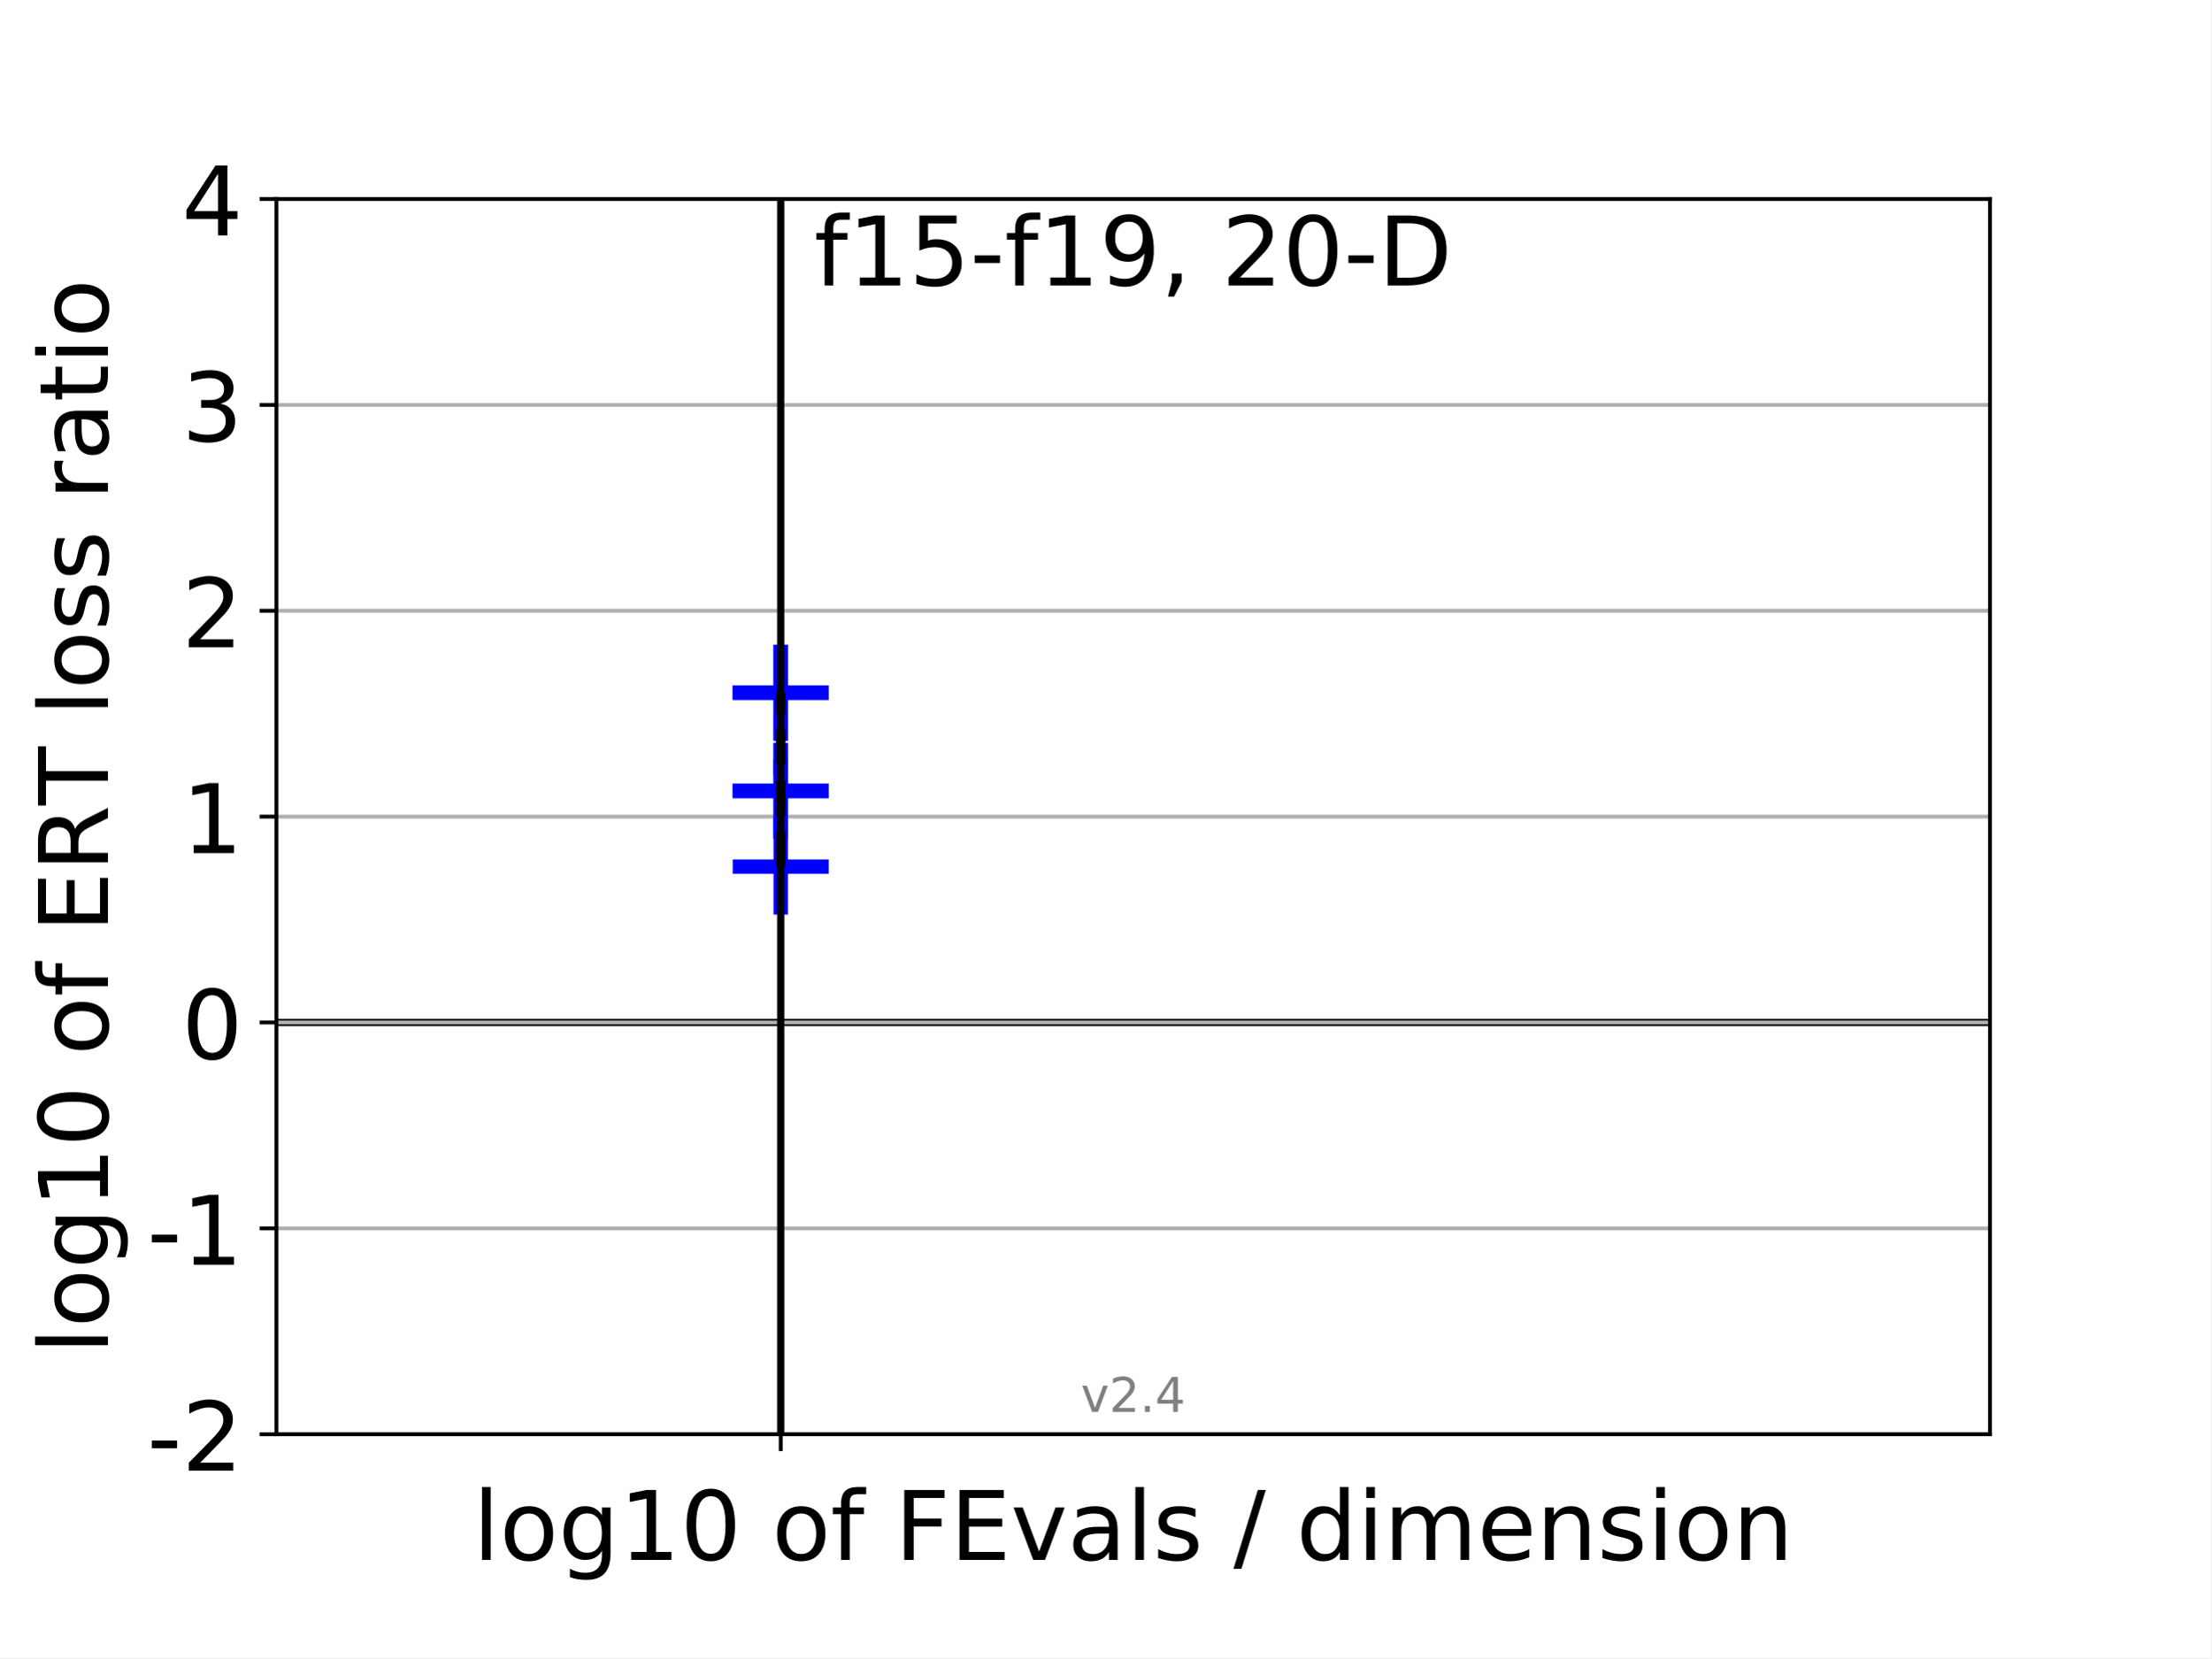
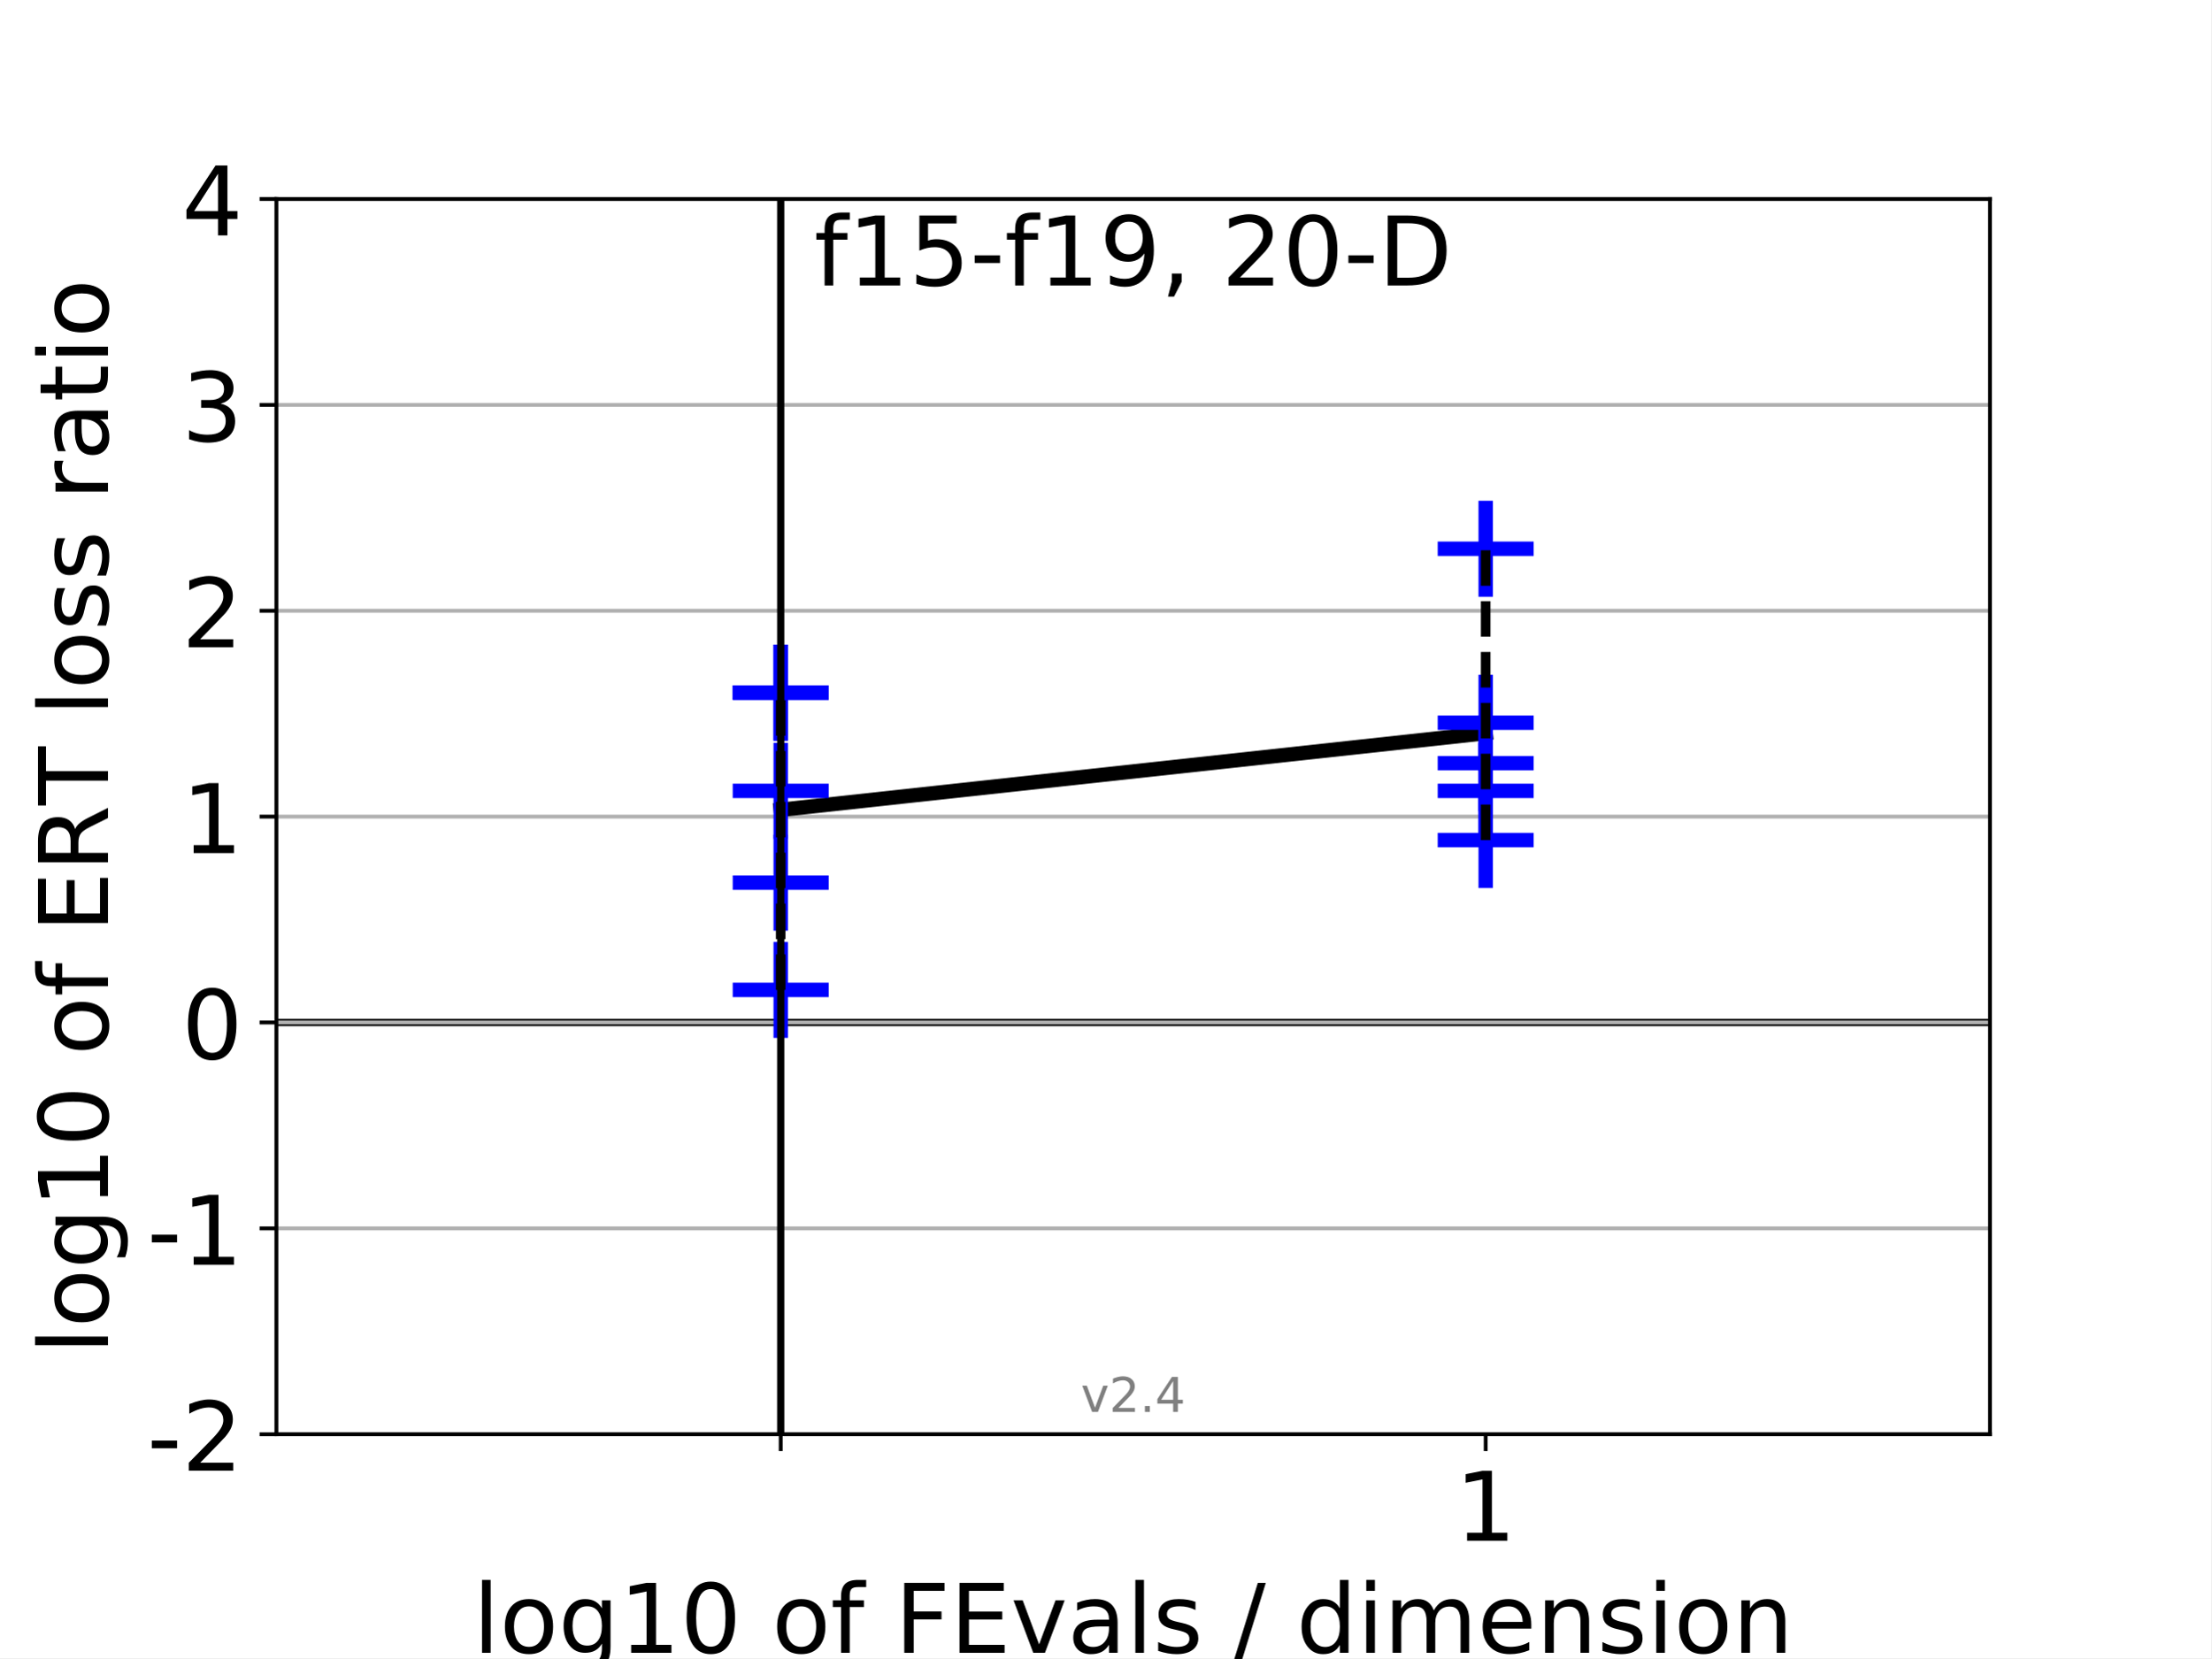
<svg xmlns="http://www.w3.org/2000/svg" xmlns:xlink="http://www.w3.org/1999/xlink" height="345.6pt" version="1.1" viewBox="0 0 460.8 345.6" width="460.8pt">
  <defs>
    <style type="text/css">
*{stroke-linecap:butt;stroke-linejoin:round;}
  </style>
  </defs>
  <g id="figure_1">
    <g id="patch_1">
      <path d="M 0 345.6  L 460.8 345.6  L 460.8 0  L 0 0  z " style="fill:#ffffff;" />
    </g>
    <g id="axes_1">
      <g id="patch_2">
        <path d="M 57.6 298.944  L 414.72 298.944  L 414.72 41.472  L 57.6 41.472  z " style="fill:#ffffff;" />
      </g>
      <g id="line2d_1">
-         <path clip-path="url(#p8404d0569c)" d="M 57.6 213.12  L 414.72 213.12  " style="fill:none;stroke:#000000;stroke-linecap:square;stroke-width:1.5;" />
+         <path clip-path="url(#p4c241a4442)" d="M 57.6 213.12  L 414.72 213.12  " style="fill:none;stroke:#000000;stroke-linecap:square;stroke-width:1.5;" />
      </g>
      <g id="matplotlib.axis_1">
        <g id="xtick_1">
          <g id="line2d_2">
            <defs>
-               <path d="M 0 0  L 0 3.5  " id="m98335d6343" style="stroke:#000000;stroke-width:0.8;" />
-             </defs>
-             <g>
-               <use style="stroke:#000000;stroke-width:0.8;" x="162.699" xlink:href="#m98335d6343" y="298.944" />
-             </g>
-           </g>
-         </g>
-         <g id="text_1">
+               <path d="M 0 0  L 0 3.5  " id="m4723fbca60" style="stroke:#000000;stroke-width:0.8;" />
+             </defs>
+             <g>
+               <use style="stroke:#000000;stroke-width:0.8;" x="162.699" xlink:href="#m4723fbca60" y="298.944" />
+             </g>
+           </g>
+         </g>
+         <g id="xtick_2">
+           <g id="line2d_3">
+             <g>
+               <use style="stroke:#000000;stroke-width:0.8;" x="309.621" xlink:href="#m4723fbca60" y="298.944" />
+             </g>
+           </g>
+           <g id="text_1">
+             <defs>
+               <path d="M 12.406 8.297  L 28.516 8.297  L 28.516 63.922  L 10.984 60.406  L 10.984 69.391  L 28.422 72.906  L 38.281 72.906  L 38.281 8.297  L 54.391 8.297  L 54.391 0  L 12.406 0  z " id="DejaVuSans-49" />
+             </defs>
+             <g transform="translate(303.2585 321.1409)scale(0.2 -0.2)">
+               <use xlink:href="#DejaVuSans-49" />
+             </g>
+           </g>
+         </g>
+         <g id="text_2">
          <defs>
            <path d="M 9.422 75.984  L 18.406 75.984  L 18.406 0  L 9.422 0  z " id="DejaVuSans-108" />
            <path d="M 30.609 48.391  Q 23.391 48.391 19.188 42.75  Q 14.984 37.109 14.984 27.297  Q 14.984 17.484 19.156 11.844  Q 23.344 6.203 30.609 6.203  Q 37.797 6.203 41.984 11.859  Q 46.188 17.531 46.188 27.297  Q 46.188 37.016 41.984 42.703  Q 37.797 48.391 30.609 48.391  z M 30.609 56  Q 42.328 56 49.016 48.375  Q 55.719 40.766 55.719 27.297  Q 55.719 13.875 49.016 6.219  Q 42.328 -1.422 30.609 -1.422  Q 18.844 -1.422 12.172 6.219  Q 5.516 13.875 5.516 27.297  Q 5.516 40.766 12.172 48.375  Q 18.844 56 30.609 56  z " id="DejaVuSans-111" />
            <path d="M 45.406 27.984  Q 45.406 37.75 41.375 43.109  Q 37.359 48.484 30.078 48.484  Q 22.859 48.484 18.828 43.109  Q 14.797 37.75 14.797 27.984  Q 14.797 18.266 18.828 12.891  Q 22.859 7.516 30.078 7.516  Q 37.359 7.516 41.375 12.891  Q 45.406 18.266 45.406 27.984  z M 54.391 6.781  Q 54.391 -7.172 48.188 -13.984  Q 42 -20.797 29.203 -20.797  Q 24.469 -20.797 20.266 -20.094  Q 16.062 -19.391 12.109 -17.922  L 12.109 -9.188  Q 16.062 -11.328 19.922 -12.344  Q 23.781 -13.375 27.781 -13.375  Q 36.625 -13.375 41.016 -8.766  Q 45.406 -4.156 45.406 5.172  L 45.406 9.625  Q 42.625 4.781 38.281 2.391  Q 33.938 0 27.875 0  Q 17.828 0 11.672 7.656  Q 5.516 15.328 5.516 27.984  Q 5.516 40.672 11.672 48.328  Q 17.828 56 27.875 56  Q 33.938 56 38.281 53.609  Q 42.625 51.219 45.406 46.391  L 45.406 54.688  L 54.391 54.688  z " id="DejaVuSans-103" />
-             <path d="M 12.406 8.297  L 28.516 8.297  L 28.516 63.922  L 10.984 60.406  L 10.984 69.391  L 28.422 72.906  L 38.281 72.906  L 38.281 8.297  L 54.391 8.297  L 54.391 0  L 12.406 0  z " id="DejaVuSans-49" />
            <path d="M 31.781 66.406  Q 24.172 66.406 20.328 58.906  Q 16.5 51.422 16.5 36.375  Q 16.5 21.391 20.328 13.891  Q 24.172 6.391 31.781 6.391  Q 39.453 6.391 43.281 13.891  Q 47.125 21.391 47.125 36.375  Q 47.125 51.422 43.281 58.906  Q 39.453 66.406 31.781 66.406  z M 31.781 74.219  Q 44.047 74.219 50.516 64.516  Q 56.984 54.828 56.984 36.375  Q 56.984 17.969 50.516 8.266  Q 44.047 -1.422 31.781 -1.422  Q 19.531 -1.422 13.062 8.266  Q 6.594 17.969 6.594 36.375  Q 6.594 54.828 13.062 64.516  Q 19.531 74.219 31.781 74.219  z " id="DejaVuSans-48" />
            <path id="DejaVuSans-32" />
            <path d="M 37.109 75.984  L 37.109 68.5  L 28.516 68.5  Q 23.688 68.5 21.797 66.547  Q 19.922 64.594 19.922 59.516  L 19.922 54.688  L 34.719 54.688  L 34.719 47.703  L 19.922 47.703  L 19.922 0  L 10.891 0  L 10.891 47.703  L 2.297 47.703  L 2.297 54.688  L 10.891 54.688  L 10.891 58.5  Q 10.891 67.625 15.141 71.797  Q 19.391 75.984 28.609 75.984  z " id="DejaVuSans-102" />
            <path d="M 9.812 72.906  L 51.703 72.906  L 51.703 64.594  L 19.672 64.594  L 19.672 43.109  L 48.578 43.109  L 48.578 34.812  L 19.672 34.812  L 19.672 0  L 9.812 0  z " id="DejaVuSans-70" />
            <path d="M 9.812 72.906  L 55.906 72.906  L 55.906 64.594  L 19.672 64.594  L 19.672 43.016  L 54.391 43.016  L 54.391 34.719  L 19.672 34.719  L 19.672 8.297  L 56.781 8.297  L 56.781 0  L 9.812 0  z " id="DejaVuSans-69" />
            <path d="M 2.984 54.688  L 12.5 54.688  L 29.594 8.797  L 46.688 54.688  L 56.203 54.688  L 35.688 0  L 23.484 0  z " id="DejaVuSans-118" />
            <path d="M 34.281 27.484  Q 23.391 27.484 19.188 25  Q 14.984 22.516 14.984 16.5  Q 14.984 11.719 18.141 8.906  Q 21.297 6.109 26.703 6.109  Q 34.188 6.109 38.703 11.406  Q 43.219 16.703 43.219 25.484  L 43.219 27.484  z M 52.203 31.203  L 52.203 0  L 43.219 0  L 43.219 8.297  Q 40.141 3.328 35.547 0.953  Q 30.953 -1.422 24.312 -1.422  Q 15.922 -1.422 10.953 3.297  Q 6 8.016 6 15.922  Q 6 25.141 12.172 29.828  Q 18.359 34.516 30.609 34.516  L 43.219 34.516  L 43.219 35.406  Q 43.219 41.609 39.141 45  Q 35.062 48.391 27.688 48.391  Q 23 48.391 18.547 47.266  Q 14.109 46.141 10.016 43.891  L 10.016 52.203  Q 14.938 54.109 19.578 55.047  Q 24.219 56 28.609 56  Q 40.484 56 46.344 49.844  Q 52.203 43.703 52.203 31.203  z " id="DejaVuSans-97" />
            <path d="M 44.281 53.078  L 44.281 44.578  Q 40.484 46.531 36.375 47.5  Q 32.281 48.484 27.875 48.484  Q 21.188 48.484 17.844 46.438  Q 14.5 44.391 14.5 40.281  Q 14.5 37.156 16.891 35.375  Q 19.281 33.594 26.516 31.984  L 29.594 31.297  Q 39.156 29.25 43.188 25.516  Q 47.219 21.781 47.219 15.094  Q 47.219 7.469 41.188 3.016  Q 35.156 -1.422 24.609 -1.422  Q 20.219 -1.422 15.453 -0.562  Q 10.688 0.297 5.422 2  L 5.422 11.281  Q 10.406 8.688 15.234 7.391  Q 20.062 6.109 24.812 6.109  Q 31.156 6.109 34.562 8.281  Q 37.984 10.453 37.984 14.406  Q 37.984 18.062 35.516 20.016  Q 33.062 21.969 24.703 23.781  L 21.578 24.516  Q 13.234 26.266 9.516 29.906  Q 5.812 33.547 5.812 39.891  Q 5.812 47.609 11.281 51.797  Q 16.75 56 26.812 56  Q 31.781 56 36.172 55.266  Q 40.578 54.547 44.281 53.078  z " id="DejaVuSans-115" />
            <path d="M 25.391 72.906  L 33.688 72.906  L 8.297 -9.281  L 0 -9.281  z " id="DejaVuSans-47" />
            <path d="M 45.406 46.391  L 45.406 75.984  L 54.391 75.984  L 54.391 0  L 45.406 0  L 45.406 8.203  Q 42.578 3.328 38.25 0.953  Q 33.938 -1.422 27.875 -1.422  Q 17.969 -1.422 11.734 6.484  Q 5.516 14.406 5.516 27.297  Q 5.516 40.188 11.734 48.094  Q 17.969 56 27.875 56  Q 33.938 56 38.25 53.625  Q 42.578 51.266 45.406 46.391  z M 14.797 27.297  Q 14.797 17.391 18.875 11.75  Q 22.953 6.109 30.078 6.109  Q 37.203 6.109 41.297 11.75  Q 45.406 17.391 45.406 27.297  Q 45.406 37.203 41.297 42.844  Q 37.203 48.484 30.078 48.484  Q 22.953 48.484 18.875 42.844  Q 14.797 37.203 14.797 27.297  z " id="DejaVuSans-100" />
            <path d="M 9.422 54.688  L 18.406 54.688  L 18.406 0  L 9.422 0  z M 9.422 75.984  L 18.406 75.984  L 18.406 64.594  L 9.422 64.594  z " id="DejaVuSans-105" />
            <path d="M 52 44.188  Q 55.375 50.25 60.062 53.125  Q 64.75 56 71.094 56  Q 79.641 56 84.281 50.016  Q 88.922 44.047 88.922 33.016  L 88.922 0  L 79.891 0  L 79.891 32.719  Q 79.891 40.578 77.094 44.375  Q 74.312 48.188 68.609 48.188  Q 61.625 48.188 57.562 43.547  Q 53.516 38.922 53.516 30.906  L 53.516 0  L 44.484 0  L 44.484 32.719  Q 44.484 40.625 41.703 44.406  Q 38.922 48.188 33.109 48.188  Q 26.219 48.188 22.156 43.531  Q 18.109 38.875 18.109 30.906  L 18.109 0  L 9.078 0  L 9.078 54.688  L 18.109 54.688  L 18.109 46.188  Q 21.188 51.219 25.484 53.609  Q 29.781 56 35.688 56  Q 41.656 56 45.828 52.969  Q 50 49.953 52 44.188  z " id="DejaVuSans-109" />
            <path d="M 56.203 29.594  L 56.203 25.203  L 14.891 25.203  Q 15.484 15.922 20.484 11.062  Q 25.484 6.203 34.422 6.203  Q 39.594 6.203 44.453 7.469  Q 49.312 8.734 54.109 11.281  L 54.109 2.781  Q 49.266 0.734 44.188 -0.344  Q 39.109 -1.422 33.891 -1.422  Q 20.797 -1.422 13.156 6.188  Q 5.516 13.812 5.516 26.812  Q 5.516 40.234 12.766 48.109  Q 20.016 56 32.328 56  Q 43.359 56 49.781 48.891  Q 56.203 41.797 56.203 29.594  z M 47.219 32.234  Q 47.125 39.594 43.094 43.984  Q 39.062 48.391 32.422 48.391  Q 24.906 48.391 20.391 44.141  Q 15.875 39.891 15.188 32.172  z " id="DejaVuSans-101" />
            <path d="M 54.891 33.016  L 54.891 0  L 45.906 0  L 45.906 32.719  Q 45.906 40.484 42.875 44.328  Q 39.844 48.188 33.797 48.188  Q 26.516 48.188 22.312 43.547  Q 18.109 38.922 18.109 30.906  L 18.109 0  L 9.078 0  L 9.078 54.688  L 18.109 54.688  L 18.109 46.188  Q 21.344 51.125 25.703 53.562  Q 30.078 56 35.797 56  Q 45.219 56 50.047 50.172  Q 54.891 44.344 54.891 33.016  z " id="DejaVuSans-110" />
          </defs>
-           <g transform="translate(98.56312 325.1409)scale(0.2 -0.2)">
+           <g transform="translate(98.56312 344.4971)scale(0.2 -0.2)">
            <use xlink:href="#DejaVuSans-108" />
            <use x="27.783" xlink:href="#DejaVuSans-111" />
            <use x="88.965" xlink:href="#DejaVuSans-103" />
            <use x="152.441" xlink:href="#DejaVuSans-49" />
            <use x="216.064" xlink:href="#DejaVuSans-48" />
            <use x="279.688" xlink:href="#DejaVuSans-32" />
            <use x="311.475" xlink:href="#DejaVuSans-111" />
            <use x="372.656" xlink:href="#DejaVuSans-102" />
            <use x="407.861" xlink:href="#DejaVuSans-32" />
            <use x="439.648" xlink:href="#DejaVuSans-70" />
            <use x="497.168" xlink:href="#DejaVuSans-69" />
            <use x="560.352" xlink:href="#DejaVuSans-118" />
            <use x="619.531" xlink:href="#DejaVuSans-97" />
            <use x="680.811" xlink:href="#DejaVuSans-108" />
            <use x="708.594" xlink:href="#DejaVuSans-115" />
            <use x="760.693" xlink:href="#DejaVuSans-32" />
            <use x="792.48" xlink:href="#DejaVuSans-47" />
            <use x="826.172" xlink:href="#DejaVuSans-32" />
            <use x="857.959" xlink:href="#DejaVuSans-100" />
            <use x="921.436" xlink:href="#DejaVuSans-105" />
            <use x="949.219" xlink:href="#DejaVuSans-109" />
            <use x="1046.631" xlink:href="#DejaVuSans-101" />
            <use x="1108.154" xlink:href="#DejaVuSans-110" />
            <use x="1171.533" xlink:href="#DejaVuSans-115" />
            <use x="1223.633" xlink:href="#DejaVuSans-105" />
            <use x="1251.416" xlink:href="#DejaVuSans-111" />
            <use x="1312.598" xlink:href="#DejaVuSans-110" />
          </g>
        </g>
      </g>
      <g id="matplotlib.axis_2">
        <g id="ytick_1">
-           <g id="line2d_3">
-             <path clip-path="url(#p8404d0569c)" d="M 57.6 298.944  L 414.72 298.944  " style="fill:none;stroke:#b0b0b0;stroke-linecap:square;stroke-width:0.8;" />
-           </g>
          <g id="line2d_4">
-             <defs>
-               <path d="M 0 0  L -3.5 0  " id="m80333fcf79" style="stroke:#000000;stroke-width:0.8;" />
-             </defs>
-             <g>
-               <use style="stroke:#000000;stroke-width:0.8;" x="57.6" xlink:href="#m80333fcf79" y="298.944" />
-             </g>
-           </g>
-           <g id="text_2">
+             <path clip-path="url(#p4c241a4442)" d="M 57.6 298.944  L 414.72 298.944  " style="fill:none;stroke:#b0b0b0;stroke-linecap:square;stroke-width:0.8;" />
+           </g>
+           <g id="line2d_5">
+             <defs>
+               <path d="M 0 0  L -3.5 0  " id="mf05683f860" style="stroke:#000000;stroke-width:0.8;" />
+             </defs>
+             <g>
+               <use style="stroke:#000000;stroke-width:0.8;" x="57.6" xlink:href="#mf05683f860" y="298.944" />
+             </g>
+           </g>
+           <g id="text_3">
            <defs>
              <path d="M 4.891 31.391  L 31.203 31.391  L 31.203 23.391  L 4.891 23.391  z " id="DejaVuSans-45" />
              <path d="M 19.188 8.297  L 53.609 8.297  L 53.609 0  L 7.328 0  L 7.328 8.297  Q 12.938 14.109 22.625 23.891  Q 32.328 33.688 34.812 36.531  Q 39.547 41.844 41.422 45.531  Q 43.312 49.219 43.312 52.781  Q 43.312 58.594 39.234 62.25  Q 35.156 65.922 28.609 65.922  Q 23.969 65.922 18.812 64.312  Q 13.672 62.703 7.812 59.422  L 7.812 69.391  Q 13.766 71.781 18.938 73  Q 24.125 74.219 28.422 74.219  Q 39.75 74.219 46.484 68.547  Q 53.219 62.891 53.219 53.422  Q 53.219 48.922 51.531 44.891  Q 49.859 40.875 45.406 35.406  Q 44.188 33.984 37.641 27.219  Q 31.109 20.453 19.188 8.297  z " id="DejaVuSans-50" />
            </defs>
            <g transform="translate(30.65938 306.5424)scale(0.2 -0.2)">
              <use xlink:href="#DejaVuSans-45" />
              <use x="36.084" xlink:href="#DejaVuSans-50" />
            </g>
          </g>
        </g>
        <g id="ytick_2">
-           <g id="line2d_5">
-             <path clip-path="url(#p8404d0569c)" d="M 57.6 256.032  L 414.72 256.032  " style="fill:none;stroke:#b0b0b0;stroke-linecap:square;stroke-width:0.8;" />
-           </g>
          <g id="line2d_6">
-             <g>
-               <use style="stroke:#000000;stroke-width:0.8;" x="57.6" xlink:href="#m80333fcf79" y="256.032" />
-             </g>
-           </g>
-           <g id="text_3">
+             <path clip-path="url(#p4c241a4442)" d="M 57.6 256.032  L 414.72 256.032  " style="fill:none;stroke:#b0b0b0;stroke-linecap:square;stroke-width:0.8;" />
+           </g>
+           <g id="line2d_7">
+             <g>
+               <use style="stroke:#000000;stroke-width:0.8;" x="57.6" xlink:href="#mf05683f860" y="256.032" />
+             </g>
+           </g>
+           <g id="text_4">
            <g transform="translate(30.65938 263.6304)scale(0.2 -0.2)">
              <use xlink:href="#DejaVuSans-45" />
              <use x="36.084" xlink:href="#DejaVuSans-49" />
            </g>
          </g>
        </g>
        <g id="ytick_3">
-           <g id="line2d_7">
-             <path clip-path="url(#p8404d0569c)" d="M 57.6 213.12  L 414.72 213.12  " style="fill:none;stroke:#b0b0b0;stroke-linecap:square;stroke-width:0.8;" />
-           </g>
          <g id="line2d_8">
-             <g>
-               <use style="stroke:#000000;stroke-width:0.8;" x="57.6" xlink:href="#m80333fcf79" y="213.12" />
-             </g>
-           </g>
-           <g id="text_4">
+             <path clip-path="url(#p4c241a4442)" d="M 57.6 213.12  L 414.72 213.12  " style="fill:none;stroke:#b0b0b0;stroke-linecap:square;stroke-width:0.8;" />
+           </g>
+           <g id="line2d_9">
+             <g>
+               <use style="stroke:#000000;stroke-width:0.8;" x="57.6" xlink:href="#mf05683f860" y="213.12" />
+             </g>
+           </g>
+           <g id="text_5">
            <g transform="translate(37.875 220.7184)scale(0.2 -0.2)">
              <use xlink:href="#DejaVuSans-48" />
            </g>
          </g>
        </g>
        <g id="ytick_4">
-           <g id="line2d_9">
-             <path clip-path="url(#p8404d0569c)" d="M 57.6 170.208  L 414.72 170.208  " style="fill:none;stroke:#b0b0b0;stroke-linecap:square;stroke-width:0.8;" />
-           </g>
          <g id="line2d_10">
-             <g>
-               <use style="stroke:#000000;stroke-width:0.8;" x="57.6" xlink:href="#m80333fcf79" y="170.208" />
-             </g>
-           </g>
-           <g id="text_5">
+             <path clip-path="url(#p4c241a4442)" d="M 57.6 170.208  L 414.72 170.208  " style="fill:none;stroke:#b0b0b0;stroke-linecap:square;stroke-width:0.8;" />
+           </g>
+           <g id="line2d_11">
+             <g>
+               <use style="stroke:#000000;stroke-width:0.8;" x="57.6" xlink:href="#mf05683f860" y="170.208" />
+             </g>
+           </g>
+           <g id="text_6">
            <g transform="translate(37.875 177.8064)scale(0.2 -0.2)">
              <use xlink:href="#DejaVuSans-49" />
            </g>
          </g>
        </g>
        <g id="ytick_5">
-           <g id="line2d_11">
-             <path clip-path="url(#p8404d0569c)" d="M 57.6 127.296  L 414.72 127.296  " style="fill:none;stroke:#b0b0b0;stroke-linecap:square;stroke-width:0.8;" />
-           </g>
          <g id="line2d_12">
-             <g>
-               <use style="stroke:#000000;stroke-width:0.8;" x="57.6" xlink:href="#m80333fcf79" y="127.296" />
-             </g>
-           </g>
-           <g id="text_6">
+             <path clip-path="url(#p4c241a4442)" d="M 57.6 127.296  L 414.72 127.296  " style="fill:none;stroke:#b0b0b0;stroke-linecap:square;stroke-width:0.8;" />
+           </g>
+           <g id="line2d_13">
+             <g>
+               <use style="stroke:#000000;stroke-width:0.8;" x="57.6" xlink:href="#mf05683f860" y="127.296" />
+             </g>
+           </g>
+           <g id="text_7">
            <g transform="translate(37.875 134.8944)scale(0.2 -0.2)">
              <use xlink:href="#DejaVuSans-50" />
            </g>
          </g>
        </g>
        <g id="ytick_6">
-           <g id="line2d_13">
-             <path clip-path="url(#p8404d0569c)" d="M 57.6 84.384  L 414.72 84.384  " style="fill:none;stroke:#b0b0b0;stroke-linecap:square;stroke-width:0.8;" />
-           </g>
          <g id="line2d_14">
-             <g>
-               <use style="stroke:#000000;stroke-width:0.8;" x="57.6" xlink:href="#m80333fcf79" y="84.384" />
-             </g>
-           </g>
-           <g id="text_7">
+             <path clip-path="url(#p4c241a4442)" d="M 57.6 84.384  L 414.72 84.384  " style="fill:none;stroke:#b0b0b0;stroke-linecap:square;stroke-width:0.8;" />
+           </g>
+           <g id="line2d_15">
+             <g>
+               <use style="stroke:#000000;stroke-width:0.8;" x="57.6" xlink:href="#mf05683f860" y="84.384" />
+             </g>
+           </g>
+           <g id="text_8">
            <defs>
              <path d="M 40.578 39.312  Q 47.656 37.797 51.625 33  Q 55.609 28.219 55.609 21.188  Q 55.609 10.406 48.188 4.484  Q 40.766 -1.422 27.094 -1.422  Q 22.516 -1.422 17.656 -0.516  Q 12.797 0.391 7.625 2.203  L 7.625 11.719  Q 11.719 9.328 16.594 8.109  Q 21.484 6.891 26.812 6.891  Q 36.078 6.891 40.938 10.547  Q 45.797 14.203 45.797 21.188  Q 45.797 27.641 41.281 31.266  Q 36.766 34.906 28.719 34.906  L 20.219 34.906  L 20.219 43.016  L 29.109 43.016  Q 36.375 43.016 40.234 45.922  Q 44.094 48.828 44.094 54.297  Q 44.094 59.906 40.109 62.906  Q 36.141 65.922 28.719 65.922  Q 24.656 65.922 20.016 65.031  Q 15.375 64.156 9.812 62.312  L 9.812 71.094  Q 15.438 72.656 20.344 73.438  Q 25.25 74.219 29.594 74.219  Q 40.828 74.219 47.359 69.109  Q 53.906 64.016 53.906 55.328  Q 53.906 49.266 50.438 45.094  Q 46.969 40.922 40.578 39.312  z " id="DejaVuSans-51" />
            </defs>
            <g transform="translate(37.875 91.98244)scale(0.2 -0.2)">
              <use xlink:href="#DejaVuSans-51" />
            </g>
          </g>
        </g>
        <g id="ytick_7">
-           <g id="line2d_15">
-             <path clip-path="url(#p8404d0569c)" d="M 57.6 41.472  L 414.72 41.472  " style="fill:none;stroke:#b0b0b0;stroke-linecap:square;stroke-width:0.8;" />
-           </g>
          <g id="line2d_16">
-             <g>
-               <use style="stroke:#000000;stroke-width:0.8;" x="57.6" xlink:href="#m80333fcf79" y="41.472" />
-             </g>
-           </g>
-           <g id="text_8">
+             <path clip-path="url(#p4c241a4442)" d="M 57.6 41.472  L 414.72 41.472  " style="fill:none;stroke:#b0b0b0;stroke-linecap:square;stroke-width:0.8;" />
+           </g>
+           <g id="line2d_17">
+             <g>
+               <use style="stroke:#000000;stroke-width:0.8;" x="57.6" xlink:href="#mf05683f860" y="41.472" />
+             </g>
+           </g>
+           <g id="text_9">
            <defs>
              <path d="M 37.797 64.312  L 12.891 25.391  L 37.797 25.391  z M 35.203 72.906  L 47.609 72.906  L 47.609 25.391  L 58.016 25.391  L 58.016 17.188  L 47.609 17.188  L 47.609 0  L 37.797 0  L 37.797 17.188  L 4.891 17.188  L 4.891 26.703  z " id="DejaVuSans-52" />
            </defs>
            <g transform="translate(37.875 49.07044)scale(0.2 -0.2)">
              <use xlink:href="#DejaVuSans-52" />
            </g>
          </g>
        </g>
-         <g id="text_9">
+         <g id="text_10">
          <defs>
            <path d="M 44.391 34.188  Q 47.562 33.109 50.562 29.594  Q 53.562 26.078 56.594 19.922  L 66.609 0  L 56 0  L 46.688 18.703  Q 43.062 26.031 39.672 28.422  Q 36.281 30.812 30.422 30.812  L 19.672 30.812  L 19.672 0  L 9.812 0  L 9.812 72.906  L 32.078 72.906  Q 44.578 72.906 50.734 67.672  Q 56.891 62.453 56.891 51.906  Q 56.891 45.016 53.688 40.469  Q 50.484 35.938 44.391 34.188  z M 19.672 64.797  L 19.672 38.922  L 32.078 38.922  Q 39.203 38.922 42.844 42.219  Q 46.484 45.516 46.484 51.906  Q 46.484 58.297 42.844 61.547  Q 39.203 64.797 32.078 64.797  z " id="DejaVuSans-82" />
            <path d="M -0.297 72.906  L 61.375 72.906  L 61.375 64.594  L 35.5 64.594  L 35.5 0  L 25.594 0  L 25.594 64.594  L -0.297 64.594  z " id="DejaVuSans-84" />
            <path d="M 41.109 46.297  Q 39.594 47.172 37.812 47.578  Q 36.031 48 33.891 48  Q 26.266 48 22.188 43.047  Q 18.109 38.094 18.109 28.812  L 18.109 0  L 9.078 0  L 9.078 54.688  L 18.109 54.688  L 18.109 46.188  Q 20.953 51.172 25.484 53.578  Q 30.031 56 36.531 56  Q 37.453 56 38.578 55.875  Q 39.703 55.766 41.062 55.516  z " id="DejaVuSans-114" />
            <path d="M 18.312 70.219  L 18.312 54.688  L 36.812 54.688  L 36.812 47.703  L 18.312 47.703  L 18.312 18.016  Q 18.312 11.328 20.141 9.422  Q 21.969 7.516 27.594 7.516  L 36.812 7.516  L 36.812 0  L 27.594 0  Q 17.188 0 13.234 3.875  Q 9.281 7.766 9.281 18.016  L 9.281 47.703  L 2.688 47.703  L 2.688 54.688  L 9.281 54.688  L 9.281 70.219  z " id="DejaVuSans-116" />
          </defs>
          <g transform="translate(22.5 282.2658)rotate(-90)scale(0.2 -0.2)">
            <use xlink:href="#DejaVuSans-108" />
            <use x="27.783" xlink:href="#DejaVuSans-111" />
            <use x="88.965" xlink:href="#DejaVuSans-103" />
            <use x="152.441" xlink:href="#DejaVuSans-49" />
            <use x="216.064" xlink:href="#DejaVuSans-48" />
            <use x="279.688" xlink:href="#DejaVuSans-32" />
            <use x="311.475" xlink:href="#DejaVuSans-111" />
            <use x="372.656" xlink:href="#DejaVuSans-102" />
            <use x="407.861" xlink:href="#DejaVuSans-32" />
            <use x="439.648" xlink:href="#DejaVuSans-69" />
            <use x="502.832" xlink:href="#DejaVuSans-82" />
            <use x="572.205" xlink:href="#DejaVuSans-84" />
            <use x="633.289" xlink:href="#DejaVuSans-32" />
            <use x="665.076" xlink:href="#DejaVuSans-108" />
            <use x="692.859" xlink:href="#DejaVuSans-111" />
            <use x="754.041" xlink:href="#DejaVuSans-115" />
            <use x="806.141" xlink:href="#DejaVuSans-115" />
            <use x="858.24" xlink:href="#DejaVuSans-32" />
            <use x="890.027" xlink:href="#DejaVuSans-114" />
            <use x="931.141" xlink:href="#DejaVuSans-97" />
            <use x="992.42" xlink:href="#DejaVuSans-116" />
            <use x="1031.629" xlink:href="#DejaVuSans-105" />
            <use x="1059.412" xlink:href="#DejaVuSans-111" />
          </g>
        </g>
      </g>
-       <g id="line2d_17">
-         <path clip-path="url(#p8404d0569c)" d="M 162.699 159.815  " style="fill:none;stroke:#000000;stroke-linecap:square;stroke-width:3;" />
-       </g>
      <g id="line2d_18">
+         <path clip-path="url(#p4c241a4442)" d="M 162.699 168.779  L 309.621 152.806  " style="fill:none;stroke:#000000;stroke-linecap:square;stroke-width:3;" />
+       </g>
+       <g id="line2d_19">
        <defs>
-           <path d="M -10 0  L 10 0  M 0 10  L 0 -10  " id="mdc99f5bf6c" style="stroke:#0000ff;stroke-width:3;" />
+           <path d="M -10 0  L 10 0  M 0 10  L 0 -10  " id="med9bc57816" style="stroke:#0000ff;stroke-width:3;" />
        </defs>
-         <g clip-path="url(#p8404d0569c)">
-           <use style="fill:#0000ff;stroke:#0000ff;stroke-width:3;" x="162.699" xlink:href="#mdc99f5bf6c" y="144.372" />
-           <use style="fill:#0000ff;stroke:#0000ff;stroke-width:3;" x="162.699" xlink:href="#mdc99f5bf6c" y="164.847" />
-           <use style="fill:#0000ff;stroke:#0000ff;stroke-width:3;" x="162.699" xlink:href="#mdc99f5bf6c" y="180.637" />
-           <use style="fill:#0000ff;stroke:#0000ff;stroke-width:3;" x="162.699" xlink:href="#mdc99f5bf6c" y="164.847" />
-           <use style="fill:#0000ff;stroke:#0000ff;stroke-width:3;" x="162.699" xlink:href="#mdc99f5bf6c" y="144.372" />
-         </g>
-       </g>
-       <g id="line2d_19">
-         <path clip-path="url(#p8404d0569c)" d="M 162.699 180.637  L 162.699 144.372  " style="fill:none;stroke:#000000;stroke-dasharray:7.4,3.2;stroke-dashoffset:0;stroke-width:2;" />
+         <g clip-path="url(#p4c241a4442)">
+           <use style="fill:#0000ff;stroke:#0000ff;stroke-width:3;" x="162.699" xlink:href="#med9bc57816" y="144.372" />
+           <use style="fill:#0000ff;stroke:#0000ff;stroke-width:3;" x="162.699" xlink:href="#med9bc57816" y="164.847" />
+           <use style="fill:#0000ff;stroke:#0000ff;stroke-width:3;" x="162.699" xlink:href="#med9bc57816" y="206.332" />
+           <use style="fill:#0000ff;stroke:#0000ff;stroke-width:3;" x="162.699" xlink:href="#med9bc57816" y="183.973" />
+           <use style="fill:#0000ff;stroke:#0000ff;stroke-width:3;" x="162.699" xlink:href="#med9bc57816" y="144.372" />
+         </g>
      </g>
      <g id="line2d_20">
-         <path clip-path="url(#p8404d0569c)" d="M 162.699 298.944  L 162.699 41.472  " style="fill:none;stroke:#000000;stroke-linecap:square;stroke-width:1.5;" />
+         <path clip-path="url(#p4c241a4442)" d="M 162.699 206.332  L 162.699 144.372  " style="fill:none;stroke:#000000;stroke-dasharray:7.4,3.2;stroke-dashoffset:0;stroke-width:2;" />
+       </g>
+       <g id="line2d_21">
+         <g clip-path="url(#p4c241a4442)">
+           <use style="fill:#0000ff;stroke:#0000ff;stroke-width:3;" x="309.621" xlink:href="#med9bc57816" y="164.847" />
+           <use style="fill:#0000ff;stroke:#0000ff;stroke-width:3;" x="309.621" xlink:href="#med9bc57816" y="175.098" />
+           <use style="fill:#0000ff;stroke:#0000ff;stroke-width:3;" x="309.621" xlink:href="#med9bc57816" y="159.066" />
+           <use style="fill:#0000ff;stroke:#0000ff;stroke-width:3;" x="309.621" xlink:href="#med9bc57816" y="150.643" />
+           <use style="fill:#0000ff;stroke:#0000ff;stroke-width:3;" x="309.621" xlink:href="#med9bc57816" y="114.378" />
+         </g>
+       </g>
+       <g id="line2d_22">
+         <path clip-path="url(#p4c241a4442)" d="M 309.621 175.098  L 309.621 114.378  " style="fill:none;stroke:#000000;stroke-dasharray:7.4,3.2;stroke-dashoffset:0;stroke-width:2;" />
+       </g>
+       <g id="line2d_23">
+         <path clip-path="url(#p4c241a4442)" d="M 162.699 298.944  L 162.699 41.472  " style="fill:none;stroke:#000000;stroke-linecap:square;stroke-width:1.5;" />
      </g>
      <g id="patch_3">
        <path d="M 57.6 298.944  L 57.6 41.472  " style="fill:none;stroke:#000000;stroke-linecap:square;stroke-linejoin:miter;stroke-width:0.8;" />
      </g>
      <g id="patch_4">
        <path d="M 414.72 298.944  L 414.72 41.472  " style="fill:none;stroke:#000000;stroke-linecap:square;stroke-linejoin:miter;stroke-width:0.8;" />
      </g>
      <g id="patch_5">
        <path d="M 57.6 298.944  L 414.72 298.944  " style="fill:none;stroke:#000000;stroke-linecap:square;stroke-linejoin:miter;stroke-width:0.8;" />
      </g>
      <g id="patch_6">
        <path d="M 57.6 41.472  L 414.72 41.472  " style="fill:none;stroke:#000000;stroke-linecap:square;stroke-linejoin:miter;stroke-width:0.8;" />
      </g>
-       <g id="text_10">
+       <g id="text_11">
        <defs>
          <path d="M 10.797 72.906  L 49.516 72.906  L 49.516 64.594  L 19.828 64.594  L 19.828 46.734  Q 21.969 47.469 24.109 47.828  Q 26.266 48.188 28.422 48.188  Q 40.625 48.188 47.75 41.5  Q 54.891 34.812 54.891 23.391  Q 54.891 11.625 47.562 5.094  Q 40.234 -1.422 26.906 -1.422  Q 22.312 -1.422 17.547 -0.641  Q 12.797 0.141 7.719 1.703  L 7.719 11.625  Q 12.109 9.234 16.797 8.062  Q 21.484 6.891 26.703 6.891  Q 35.156 6.891 40.078 11.328  Q 45.016 15.766 45.016 23.391  Q 45.016 31 40.078 35.438  Q 35.156 39.891 26.703 39.891  Q 22.75 39.891 18.812 39.016  Q 14.891 38.141 10.797 36.281  z " id="DejaVuSans-53" />
          <path d="M 10.984 1.516  L 10.984 10.5  Q 14.703 8.734 18.5 7.812  Q 22.312 6.891 25.984 6.891  Q 35.75 6.891 40.891 13.453  Q 46.047 20.016 46.781 33.406  Q 43.953 29.203 39.594 26.953  Q 35.25 24.703 29.984 24.703  Q 19.047 24.703 12.672 31.312  Q 6.297 37.938 6.297 49.422  Q 6.297 60.641 12.938 67.422  Q 19.578 74.219 30.609 74.219  Q 43.266 74.219 49.922 64.516  Q 56.594 54.828 56.594 36.375  Q 56.594 19.141 48.406 8.859  Q 40.234 -1.422 26.422 -1.422  Q 22.703 -1.422 18.891 -0.688  Q 15.094 0.047 10.984 1.516  z M 30.609 32.422  Q 37.25 32.422 41.125 36.953  Q 45.016 41.5 45.016 49.422  Q 45.016 57.281 41.125 61.844  Q 37.25 66.406 30.609 66.406  Q 23.969 66.406 20.094 61.844  Q 16.219 57.281 16.219 49.422  Q 16.219 41.5 20.094 36.953  Q 23.969 32.422 30.609 32.422  z " id="DejaVuSans-57" />
          <path d="M 11.719 12.406  L 22.016 12.406  L 22.016 4  L 14.016 -11.625  L 7.719 -11.625  L 11.719 4  z " id="DejaVuSans-44" />
          <path d="M 19.672 64.797  L 19.672 8.109  L 31.594 8.109  Q 46.688 8.109 53.688 14.938  Q 60.688 21.781 60.688 36.531  Q 60.688 51.172 53.688 57.984  Q 46.688 64.797 31.594 64.797  z M 9.812 72.906  L 30.078 72.906  Q 51.266 72.906 61.172 64.094  Q 71.094 55.281 71.094 36.531  Q 71.094 17.672 61.125 8.828  Q 51.172 0 30.078 0  L 9.812 0  z " id="DejaVuSans-68" />
        </defs>
        <g transform="translate(169.6725 59.49504)scale(0.2 -0.2)">
          <use xlink:href="#DejaVuSans-102" />
          <use x="35.205" xlink:href="#DejaVuSans-49" />
          <use x="98.828" xlink:href="#DejaVuSans-53" />
          <use x="162.451" xlink:href="#DejaVuSans-45" />
          <use x="198.535" xlink:href="#DejaVuSans-102" />
          <use x="233.74" xlink:href="#DejaVuSans-49" />
          <use x="297.363" xlink:href="#DejaVuSans-57" />
          <use x="360.986" xlink:href="#DejaVuSans-44" />
          <use x="392.773" xlink:href="#DejaVuSans-32" />
          <use x="424.561" xlink:href="#DejaVuSans-50" />
          <use x="488.184" xlink:href="#DejaVuSans-48" />
          <use x="551.807" xlink:href="#DejaVuSans-45" />
          <use x="587.891" xlink:href="#DejaVuSans-68" />
        </g>
      </g>
-       <g id="text_11">
+       <g id="text_12">
        <defs>
          <path d="M 10.688 12.406  L 21 12.406  L 21 0  L 10.688 0  z " id="DejaVuSans-46" />
        </defs>
        <g style="fill:#808080;" transform="translate(225.2491 294.2896)scale(0.1 -0.1)">
          <use xlink:href="#DejaVuSans-118" />
          <use x="59.18" xlink:href="#DejaVuSans-50" />
          <use x="122.803" xlink:href="#DejaVuSans-46" />
          <use x="154.59" xlink:href="#DejaVuSans-52" />
        </g>
      </g>
    </g>
  </g>
  <defs>
-     <clipPath id="p8404d0569c">
+     <clipPath id="p4c241a4442">
      <rect height="257.472" width="357.12" x="57.6" y="41.472" />
    </clipPath>
  </defs>
</svg>
